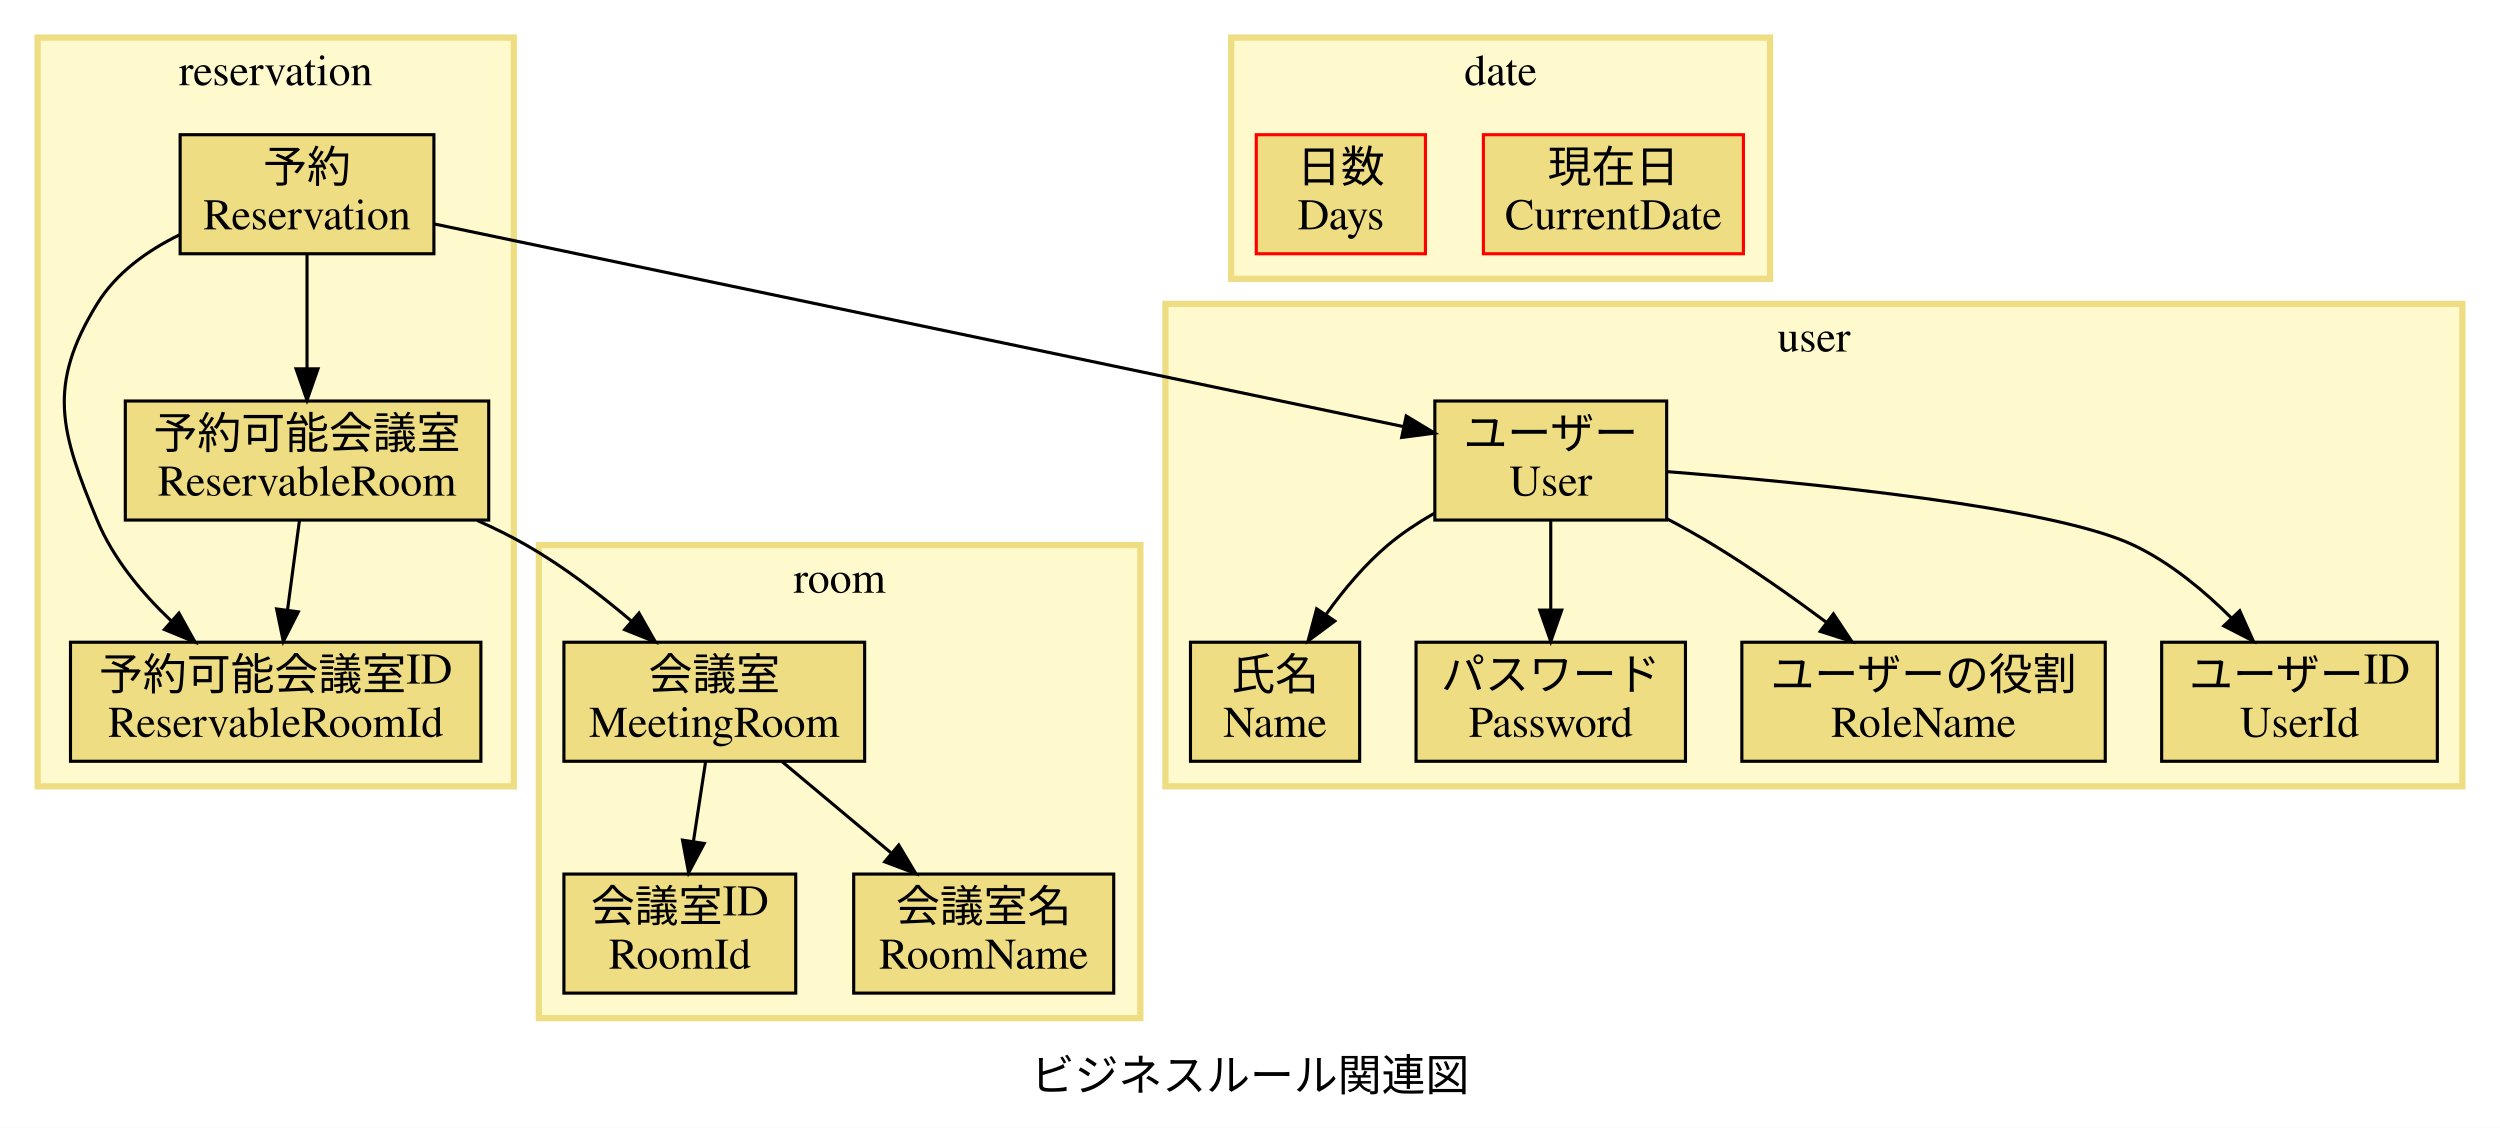
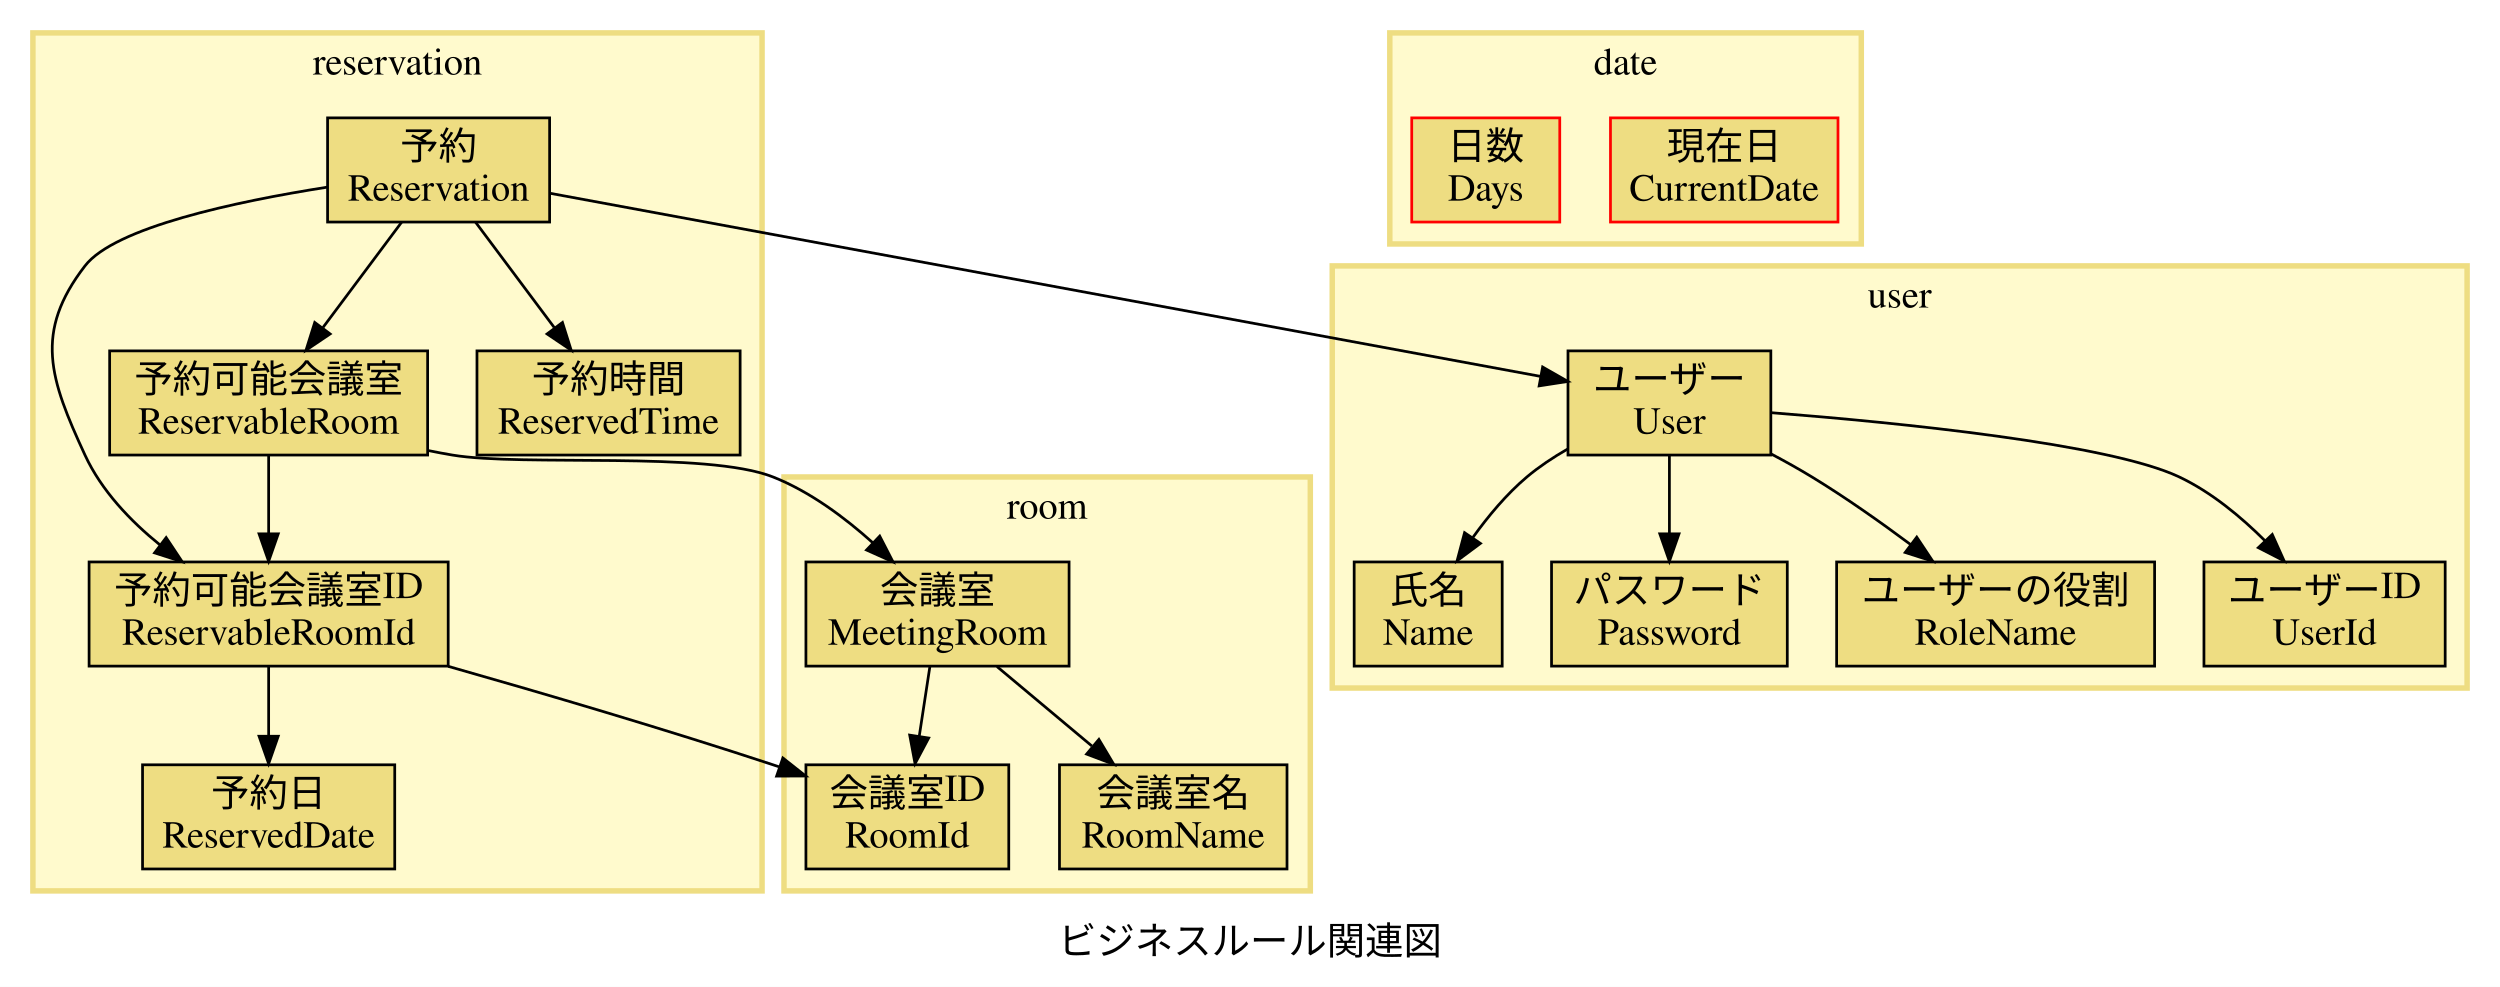
- <svg xmlns="http://www.w3.org/2000/svg" width="798px" height="360px" viewBox="0.00 0.00 798.00 360.00">
+ <svg xmlns="http://www.w3.org/2000/svg" width="912px" height="360px" viewBox="0.00 0.00 912.00 360.00">
  <g id="graph0" class="graph" transform="scale(1.0 1.0) rotate(0) translate(4 356)">
-     <polygon fill="white" stroke="transparent" points="-4,4 -4,-356 794,-356 794,4 -4,4" />
-     <text text-anchor="middle" x="395" y="-7.8" font-family="Times,serif" font-size="14.00">ビジネスルール関連図</text>
+     <polygon fill="white" stroke="transparent" points="-4,4 -4,-356 908,-356 908,4 -4,4" />
+     <text text-anchor="middle" x="452" y="-7.8" font-family="Times,serif" font-size="14.00">ビジネスルール関連図</text>
    <g id="clust1" class="cluster">
-       <polygon fill="lemonchiffon" stroke="#eedd82" stroke-width="2" points="8,-105 8,-344 160,-344 160,-105 8,-105" />
-       <text text-anchor="middle" x="84" y="-328.8" font-family="Times,serif" font-size="14.00">reservation</text>
+       <polygon fill="lemonchiffon" stroke="#eedd82" stroke-width="2" points="8,-31 8,-344 274,-344 274,-31 8,-31" />
+       <text text-anchor="middle" x="141" y="-328.8" font-family="Times,serif" font-size="14.00">reservation</text>
    </g>
    <g id="clust2" class="cluster">
-       <polygon fill="lemonchiffon" stroke="#eedd82" stroke-width="2" points="168,-31 168,-182 360,-182 360,-31 168,-31" />
-       <text text-anchor="middle" x="264" y="-166.8" font-family="Times,serif" font-size="14.00">room</text>
+       <polygon fill="lemonchiffon" stroke="#eedd82" stroke-width="2" points="282,-31 282,-182 474,-182 474,-31 282,-31" />
+       <text text-anchor="middle" x="378" y="-166.8" font-family="Times,serif" font-size="14.00">room</text>
    </g>
    <g id="clust3" class="cluster">
-       <polygon fill="lemonchiffon" stroke="#eedd82" stroke-width="2" points="368,-105 368,-259 782,-259 782,-105 368,-105" />
-       <text text-anchor="middle" x="575" y="-243.8" font-family="Times,serif" font-size="14.00">user</text>
+       <polygon fill="lemonchiffon" stroke="#eedd82" stroke-width="2" points="482,-105 482,-259 896,-259 896,-105 482,-105" />
+       <text text-anchor="middle" x="689" y="-243.8" font-family="Times,serif" font-size="14.00">user</text>
    </g>
    <g id="clust4" class="cluster">
-       <polygon fill="lemonchiffon" stroke="#eedd82" stroke-width="2" points="389,-267 389,-344 561,-344 561,-267 389,-267" />
-       <text text-anchor="middle" x="475" y="-328.8" font-family="Times,serif" font-size="14.00">date</text>
+       <polygon fill="lemonchiffon" stroke="#eedd82" stroke-width="2" points="503,-267 503,-344 675,-344 675,-267 503,-267" />
+       <text text-anchor="middle" x="589" y="-328.8" font-family="Times,serif" font-size="14.00">date</text>
    </g>
    <g id="node1" class="node">
      <polygon fill="#eedd82" stroke="black" points="152,-228 36,-228 36,-190 152,-190 152,-228" />
      <text text-anchor="middle" x="94" y="-212.8" font-family="Times,serif" font-size="14.00">予約可能会議室</text>
      <text text-anchor="middle" x="94" y="-197.8" font-family="Times,serif" font-size="14.00">ReservableRoom
            </text>
    </g>
    <g id="node2" class="node">
-       <polygon fill="#eedd82" stroke="black" points="149.5,-151 18.5,-151 18.5,-113 149.5,-113 149.5,-151" />
-       <text text-anchor="middle" x="84" y="-135.8" font-family="Times,serif" font-size="14.00">予約可能会議室ID</text>
-       <text text-anchor="middle" x="84" y="-120.8" font-family="Times,serif" font-size="14.00">ReservableRoomId
+       <polygon fill="#eedd82" stroke="black" points="159.5,-151 28.5,-151 28.5,-113 159.5,-113 159.5,-151" />
+       <text text-anchor="middle" x="94" y="-135.8" font-family="Times,serif" font-size="14.00">予約可能会議室ID</text>
+       <text text-anchor="middle" x="94" y="-120.8" font-family="Times,serif" font-size="14.00">ReservableRoomId
            </text>
    </g>
    <g id="edge3" class="edge">
-       <path fill="none" stroke="black" d="M91.58,-189.84C90.43,-181.25 89.04,-170.79 87.76,-161.19" />
-       <polygon fill="black" stroke="black" points="91.22,-160.7 86.43,-151.25 84.29,-161.62 91.22,-160.7" />
+       <path fill="none" stroke="black" d="M94,-189.84C94,-181.34 94,-171.01 94,-161.5" />
+       <polygon fill="black" stroke="black" points="97.5,-161.25 94,-151.25 90.5,-161.25 97.5,-161.25" />
+     </g>
+     <g id="node6" class="node">
+       <polygon fill="#eedd82" stroke="black" points="386,-151 290,-151 290,-113 386,-113 386,-151" />
+       <text text-anchor="middle" x="338" y="-135.8" font-family="Times,serif" font-size="14.00">会議室</text>
+       <text text-anchor="middle" x="338" y="-120.8" font-family="Times,serif" font-size="14.00">MeetingRoom</text>
+     </g>
+     <g id="edge4" class="edge">
+       <path fill="none" stroke="black" d="M152.32,-191.62C155.24,-191.02 158.15,-190.48 161,-190 186.71,-185.71 253.77,-191.58 278,-182 291.45,-176.68 304.2,-167.18 314.45,-157.95" />
+       <polygon fill="black" stroke="black" points="316.92,-160.43 321.77,-151.02 312.1,-155.35 316.92,-160.43" />
    </g>
    <g id="node4" class="node">
-       <polygon fill="#eedd82" stroke="black" points="272,-151 176,-151 176,-113 272,-113 272,-151" />
-       <text text-anchor="middle" x="224" y="-135.8" font-family="Times,serif" font-size="14.00">会議室</text>
-       <text text-anchor="middle" x="224" y="-120.8" font-family="Times,serif" font-size="14.00">MeetingRoom</text>
+       <polygon fill="#eedd82" stroke="black" points="140,-77 48,-77 48,-39 140,-39 140,-77" />
+       <text text-anchor="middle" x="94" y="-61.8" font-family="Times,serif" font-size="14.00">予約日</text>
+       <text text-anchor="middle" x="94" y="-46.8" font-family="Times,serif" font-size="14.00">ReservedDate</text>
    </g>
-     <g id="edge4" class="edge">
-       <path fill="none" stroke="black" d="M148.32,-189.87C153.73,-187.46 159.05,-184.84 164,-182 175.79,-175.25 187.61,-166.2 197.61,-157.71" />
-       <polygon fill="black" stroke="black" points="199.97,-160.3 205.2,-151.08 195.37,-155.02 199.97,-160.3" />
+     <g id="edge5" class="edge">
+       <path fill="none" stroke="black" d="M94,-112.83C94,-105.13 94,-95.97 94,-87.42" />
+       <polygon fill="black" stroke="black" points="97.5,-87.41 94,-77.41 90.5,-87.41 97.5,-87.41" />
+     </g>
+     <g id="node7" class="node">
+       <polygon fill="#eedd82" stroke="black" points="364,-77 290,-77 290,-39 364,-39 364,-77" />
+       <text text-anchor="middle" x="327" y="-61.8" font-family="Times,serif" font-size="14.00">会議室ID</text>
+       <text text-anchor="middle" x="327" y="-46.8" font-family="Times,serif" font-size="14.00">RoomId</text>
+     </g>
+     <g id="edge6" class="edge">
+       <path fill="none" stroke="black" d="M159.47,-112.93C194.76,-102.91 238.96,-89.88 278,-77 278.73,-76.76 279.46,-76.52 280.19,-76.27" />
+       <polygon fill="black" stroke="black" points="281.59,-79.49 289.9,-72.92 279.31,-72.87 281.59,-79.49" />
    </g>
    <g id="node3" class="node">
-       <polygon fill="#eedd82" stroke="black" points="134.5,-313 53.5,-313 53.5,-275 134.5,-275 134.5,-313" />
-       <text text-anchor="middle" x="94" y="-297.8" font-family="Times,serif" font-size="14.00">予約</text>
-       <text text-anchor="middle" x="94" y="-282.8" font-family="Times,serif" font-size="14.00">Reservation</text>
+       <polygon fill="#eedd82" stroke="black" points="196.5,-313 115.5,-313 115.5,-275 196.5,-275 196.5,-313" />
+       <text text-anchor="middle" x="156" y="-297.8" font-family="Times,serif" font-size="14.00">予約</text>
+       <text text-anchor="middle" x="156" y="-282.8" font-family="Times,serif" font-size="14.00">Reservation</text>
    </g>
-     <g id="edge5" class="edge">
-       <path fill="none" stroke="black" d="M94,-274.99C94,-264.3 94,-250.5 94,-238.37" />
-       <polygon fill="black" stroke="black" points="97.5,-238.26 94,-228.26 90.5,-238.26 97.5,-238.26" />
+     <g id="edge7" class="edge">
+       <path fill="none" stroke="black" d="M142.55,-274.99C134.16,-263.76 123.21,-249.1 113.83,-236.55" />
+       <polygon fill="black" stroke="black" points="116.43,-234.18 107.64,-228.26 110.82,-238.37 116.43,-234.18" />
    </g>
-     <g id="edge6" class="edge">
-       <path fill="none" stroke="black" d="M53.42,-281.1C43.02,-276.02 33.07,-268.89 27,-259 10.96,-232.87 15.26,-218.33 27,-190 32.07,-177.76 41.19,-166.77 50.67,-157.79" />
-       <polygon fill="black" stroke="black" points="53.12,-160.29 58.27,-151.03 48.47,-155.06 53.12,-160.29" />
+     <g id="edge8" class="edge">
+       <path fill="none" stroke="black" d="M115.41,-287.73C81.78,-282.44 37.81,-273.03 27,-259 8.28,-234.71 14.13,-217.84 27,-190 32.98,-177.06 43.51,-165.98 54.47,-157.12" />
+       <polygon fill="black" stroke="black" points="56.61,-159.89 62.47,-151.07 52.38,-154.31 56.61,-159.89" />
+     </g>
+     <g id="node5" class="node">
+       <polygon fill="#eedd82" stroke="black" points="266,-228 170,-228 170,-190 266,-190 266,-228" />
+       <text text-anchor="middle" x="218" y="-212.8" font-family="Times,serif" font-size="14.00">予約時間</text>
+       <text text-anchor="middle" x="218" y="-197.8" font-family="Times,serif" font-size="14.00">ReservedTime
+             </text>
+     </g>
+     <g id="edge9" class="edge">
+       <path fill="none" stroke="black" d="M169.45,-274.99C177.84,-263.76 188.79,-249.1 198.17,-236.55" />
+       <polygon fill="black" stroke="black" points="201.18,-238.37 204.36,-228.26 195.57,-234.18 201.18,-238.37" />
+     </g>
+     <g id="node12" class="node">
+       <polygon fill="#eedd82" stroke="black" points="642,-228 568,-228 568,-190 642,-190 642,-228" />
+       <text text-anchor="middle" x="605" y="-212.8" font-family="Times,serif" font-size="14.00">ユーザー</text>
+       <text text-anchor="middle" x="605" y="-197.8" font-family="Times,serif" font-size="14.00">User</text>
+     </g>
+     <g id="edge10" class="edge">
+       <path fill="none" stroke="black" d="M196.64,-285.49C279.9,-270.1 469.48,-235.05 557.93,-218.7" />
+       <polygon fill="black" stroke="black" points="558.75,-222.11 567.95,-216.85 557.48,-215.23 558.75,-222.11" />
+     </g>
+     <g id="edge1" class="edge">
+       <path fill="none" stroke="black" d="M335.22,-112.83C334.05,-105.13 332.65,-95.97 331.34,-87.42" />
+       <polygon fill="black" stroke="black" points="334.78,-86.77 329.81,-77.41 327.86,-87.83 334.78,-86.77" />
+     </g>
+     <g id="node8" class="node">
+       <polygon fill="#eedd82" stroke="black" points="465.5,-77 382.5,-77 382.5,-39 465.5,-39 465.5,-77" />
+       <text text-anchor="middle" x="424" y="-61.8" font-family="Times,serif" font-size="14.00">会議室名</text>
+       <text text-anchor="middle" x="424" y="-46.8" font-family="Times,serif" font-size="14.00">RoomName</text>
+     </g>
+     <g id="edge2" class="edge">
+       <path fill="none" stroke="black" d="M359.7,-112.83C370.19,-104.05 382.95,-93.37 394.32,-83.85" />
+       <polygon fill="black" stroke="black" points="396.88,-86.27 402.31,-77.16 392.39,-80.9 396.88,-86.27" />
+     </g>
+     <g id="node9" class="node">
+       <polygon fill="#eedd82" stroke="black" points="544,-151 490,-151 490,-113 544,-113 544,-151" />
+       <text text-anchor="middle" x="517" y="-135.8" font-family="Times,serif" font-size="14.00">氏名</text>
+       <text text-anchor="middle" x="517" y="-120.8" font-family="Times,serif" font-size="14.00">Name</text>
    </g>
    <g id="node10" class="node">
-       <polygon fill="#eedd82" stroke="black" points="528,-228 454,-228 454,-190 528,-190 528,-228" />
-       <text text-anchor="middle" x="491" y="-212.8" font-family="Times,serif" font-size="14.00">ユーザー</text>
-       <text text-anchor="middle" x="491" y="-197.8" font-family="Times,serif" font-size="14.00">User</text>
-     </g>
-     <g id="edge7" class="edge">
-       <path fill="none" stroke="black" d="M134.62,-284.51C208.66,-269.03 365.19,-236.3 443.82,-219.86" />
-       <polygon fill="black" stroke="black" points="444.86,-223.22 453.93,-217.75 443.42,-216.37 444.86,-223.22" />
-     </g>
-     <g id="node5" class="node">
-       <polygon fill="#eedd82" stroke="black" points="250,-77 176,-77 176,-39 250,-39 250,-77" />
-       <text text-anchor="middle" x="213" y="-61.8" font-family="Times,serif" font-size="14.00">会議室ID</text>
-       <text text-anchor="middle" x="213" y="-46.8" font-family="Times,serif" font-size="14.00">RoomId</text>
-     </g>
-     <g id="edge1" class="edge">
-       <path fill="none" stroke="black" d="M221.22,-112.83C220.05,-105.13 218.65,-95.97 217.34,-87.42" />
-       <polygon fill="black" stroke="black" points="220.78,-86.77 215.81,-77.41 213.86,-87.83 220.78,-86.77" />
-     </g>
-     <g id="node6" class="node">
-       <polygon fill="#eedd82" stroke="black" points="351.5,-77 268.5,-77 268.5,-39 351.5,-39 351.5,-77" />
-       <text text-anchor="middle" x="310" y="-61.8" font-family="Times,serif" font-size="14.00">会議室名</text>
-       <text text-anchor="middle" x="310" y="-46.8" font-family="Times,serif" font-size="14.00">RoomName</text>
-     </g>
-     <g id="edge2" class="edge">
-       <path fill="none" stroke="black" d="M245.7,-112.83C256.19,-104.05 268.95,-93.37 280.32,-83.85" />
-       <polygon fill="black" stroke="black" points="282.88,-86.27 288.31,-77.16 278.39,-80.9 282.88,-86.27" />
-     </g>
-     <g id="node7" class="node">
-       <polygon fill="#eedd82" stroke="black" points="430,-151 376,-151 376,-113 430,-113 430,-151" />
-       <text text-anchor="middle" x="403" y="-135.8" font-family="Times,serif" font-size="14.00">氏名</text>
-       <text text-anchor="middle" x="403" y="-120.8" font-family="Times,serif" font-size="14.00">Name</text>
-     </g>
-     <g id="node8" class="node">
-       <polygon fill="#eedd82" stroke="black" points="534,-151 448,-151 448,-113 534,-113 534,-151" />
-       <text text-anchor="middle" x="491" y="-135.8" font-family="Times,serif" font-size="14.00">パスワード</text>
-       <text text-anchor="middle" x="491" y="-120.8" font-family="Times,serif" font-size="14.00">Password</text>
-     </g>
-     <g id="node9" class="node">
-       <polygon fill="#eedd82" stroke="black" points="668,-151 552,-151 552,-113 668,-113 668,-151" />
-       <text text-anchor="middle" x="610" y="-135.8" font-family="Times,serif" font-size="14.00">ユーザーの役割</text>
-       <text text-anchor="middle" x="610" y="-120.8" font-family="Times,serif" font-size="14.00">RoleName</text>
-     </g>
-     <g id="edge8" class="edge">
-       <path fill="none" stroke="black" d="M453.83,-192.17C448.59,-189.17 443.48,-185.77 439,-182 431.61,-175.77 424.9,-167.73 419.33,-159.97" />
-       <polygon fill="black" stroke="black" points="422.06,-157.76 413.55,-151.44 416.27,-161.68 422.06,-157.76" />
-     </g>
-     <g id="edge9" class="edge">
-       <path fill="none" stroke="black" d="M491,-189.84C491,-181.34 491,-171.01 491,-161.5" />
-       <polygon fill="black" stroke="black" points="494.5,-161.25 491,-151.25 487.5,-161.25 494.5,-161.25" />
-     </g>
-     <g id="edge10" class="edge">
-       <path fill="none" stroke="black" d="M528.06,-190.43C533.16,-187.74 538.26,-184.89 543,-182 555.16,-174.59 567.91,-165.6 578.99,-157.35" />
-       <polygon fill="black" stroke="black" points="581.23,-160.05 587.1,-151.23 577.01,-154.46 581.23,-160.05" />
+       <polygon fill="#eedd82" stroke="black" points="648,-151 562,-151 562,-113 648,-113 648,-151" />
+       <text text-anchor="middle" x="605" y="-135.8" font-family="Times,serif" font-size="14.00">パスワード</text>
+       <text text-anchor="middle" x="605" y="-120.8" font-family="Times,serif" font-size="14.00">Password</text>
    </g>
    <g id="node11" class="node">
-       <polygon fill="#eedd82" stroke="black" points="774,-151 686,-151 686,-113 774,-113 774,-151" />
-       <text text-anchor="middle" x="730" y="-135.8" font-family="Times,serif" font-size="14.00">ユーザーID</text>
-       <text text-anchor="middle" x="730" y="-120.8" font-family="Times,serif" font-size="14.00">UserId</text>
+       <polygon fill="#eedd82" stroke="black" points="782,-151 666,-151 666,-113 782,-113 782,-151" />
+       <text text-anchor="middle" x="724" y="-135.8" font-family="Times,serif" font-size="14.00">ユーザーの役割</text>
+       <text text-anchor="middle" x="724" y="-120.8" font-family="Times,serif" font-size="14.00">RoleName</text>
    </g>
    <g id="edge11" class="edge">
-       <path fill="none" stroke="black" d="M528.14,-205.45C574.65,-201.79 651.37,-194.15 677,-182 688.68,-176.47 699.55,-167.44 708.37,-158.63" />
-       <polygon fill="black" stroke="black" points="710.92,-161.03 715.26,-151.37 705.84,-156.21 710.92,-161.03" />
+       <path fill="none" stroke="black" d="M567.83,-192.17C562.59,-189.17 557.48,-185.77 553,-182 545.61,-175.77 538.9,-167.73 533.33,-159.97" />
+       <polygon fill="black" stroke="black" points="536.06,-157.76 527.55,-151.44 530.27,-161.68 536.06,-157.76" />
    </g>
-     <g id="node12" class="node">
-       <polygon fill="#eedd82" stroke="red" points="552.5,-313 469.5,-313 469.5,-275 552.5,-275 552.5,-313" />
-       <text text-anchor="middle" x="511" y="-297.8" font-family="Times,serif" font-size="14.00">現在日</text>
-       <text text-anchor="middle" x="511" y="-282.8" font-family="Times,serif" font-size="14.00">CurrentDate</text>
+     <g id="edge12" class="edge">
+       <path fill="none" stroke="black" d="M605,-189.84C605,-181.34 605,-171.01 605,-161.5" />
+       <polygon fill="black" stroke="black" points="608.5,-161.25 605,-151.25 601.5,-161.25 608.5,-161.25" />
+     </g>
+     <g id="edge13" class="edge">
+       <path fill="none" stroke="black" d="M642.06,-190.43C647.16,-187.74 652.26,-184.89 657,-182 669.16,-174.59 681.91,-165.6 692.99,-157.35" />
+       <polygon fill="black" stroke="black" points="695.23,-160.05 701.1,-151.23 691.01,-154.46 695.23,-160.05" />
    </g>
    <g id="node13" class="node">
-       <polygon fill="#eedd82" stroke="red" points="451,-313 397,-313 397,-275 451,-275 451,-313" />
-       <text text-anchor="middle" x="424" y="-297.8" font-family="Times,serif" font-size="14.00">日数</text>
-       <text text-anchor="middle" x="424" y="-282.8" font-family="Times,serif" font-size="14.00">Days</text>
+       <polygon fill="#eedd82" stroke="black" points="888,-151 800,-151 800,-113 888,-113 888,-151" />
+       <text text-anchor="middle" x="844" y="-135.8" font-family="Times,serif" font-size="14.00">ユーザーID</text>
+       <text text-anchor="middle" x="844" y="-120.8" font-family="Times,serif" font-size="14.00">UserId</text>
+     </g>
+     <g id="edge14" class="edge">
+       <path fill="none" stroke="black" d="M642.14,-205.45C688.65,-201.79 765.37,-194.15 791,-182 802.68,-176.47 813.55,-167.44 822.37,-158.63" />
+       <polygon fill="black" stroke="black" points="824.92,-161.03 829.26,-151.37 819.84,-156.21 824.92,-161.03" />
+     </g>
+     <g id="node14" class="node">
+       <polygon fill="#eedd82" stroke="red" points="666.5,-313 583.5,-313 583.5,-275 666.5,-275 666.5,-313" />
+       <text text-anchor="middle" x="625" y="-297.8" font-family="Times,serif" font-size="14.00">現在日</text>
+       <text text-anchor="middle" x="625" y="-282.8" font-family="Times,serif" font-size="14.00">CurrentDate</text>
+     </g>
+     <g id="node15" class="node">
+       <polygon fill="#eedd82" stroke="red" points="565,-313 511,-313 511,-275 565,-275 565,-313" />
+       <text text-anchor="middle" x="538" y="-297.8" font-family="Times,serif" font-size="14.00">日数</text>
+       <text text-anchor="middle" x="538" y="-282.8" font-family="Times,serif" font-size="14.00">Days</text>
    </g>
  </g>
</svg>
